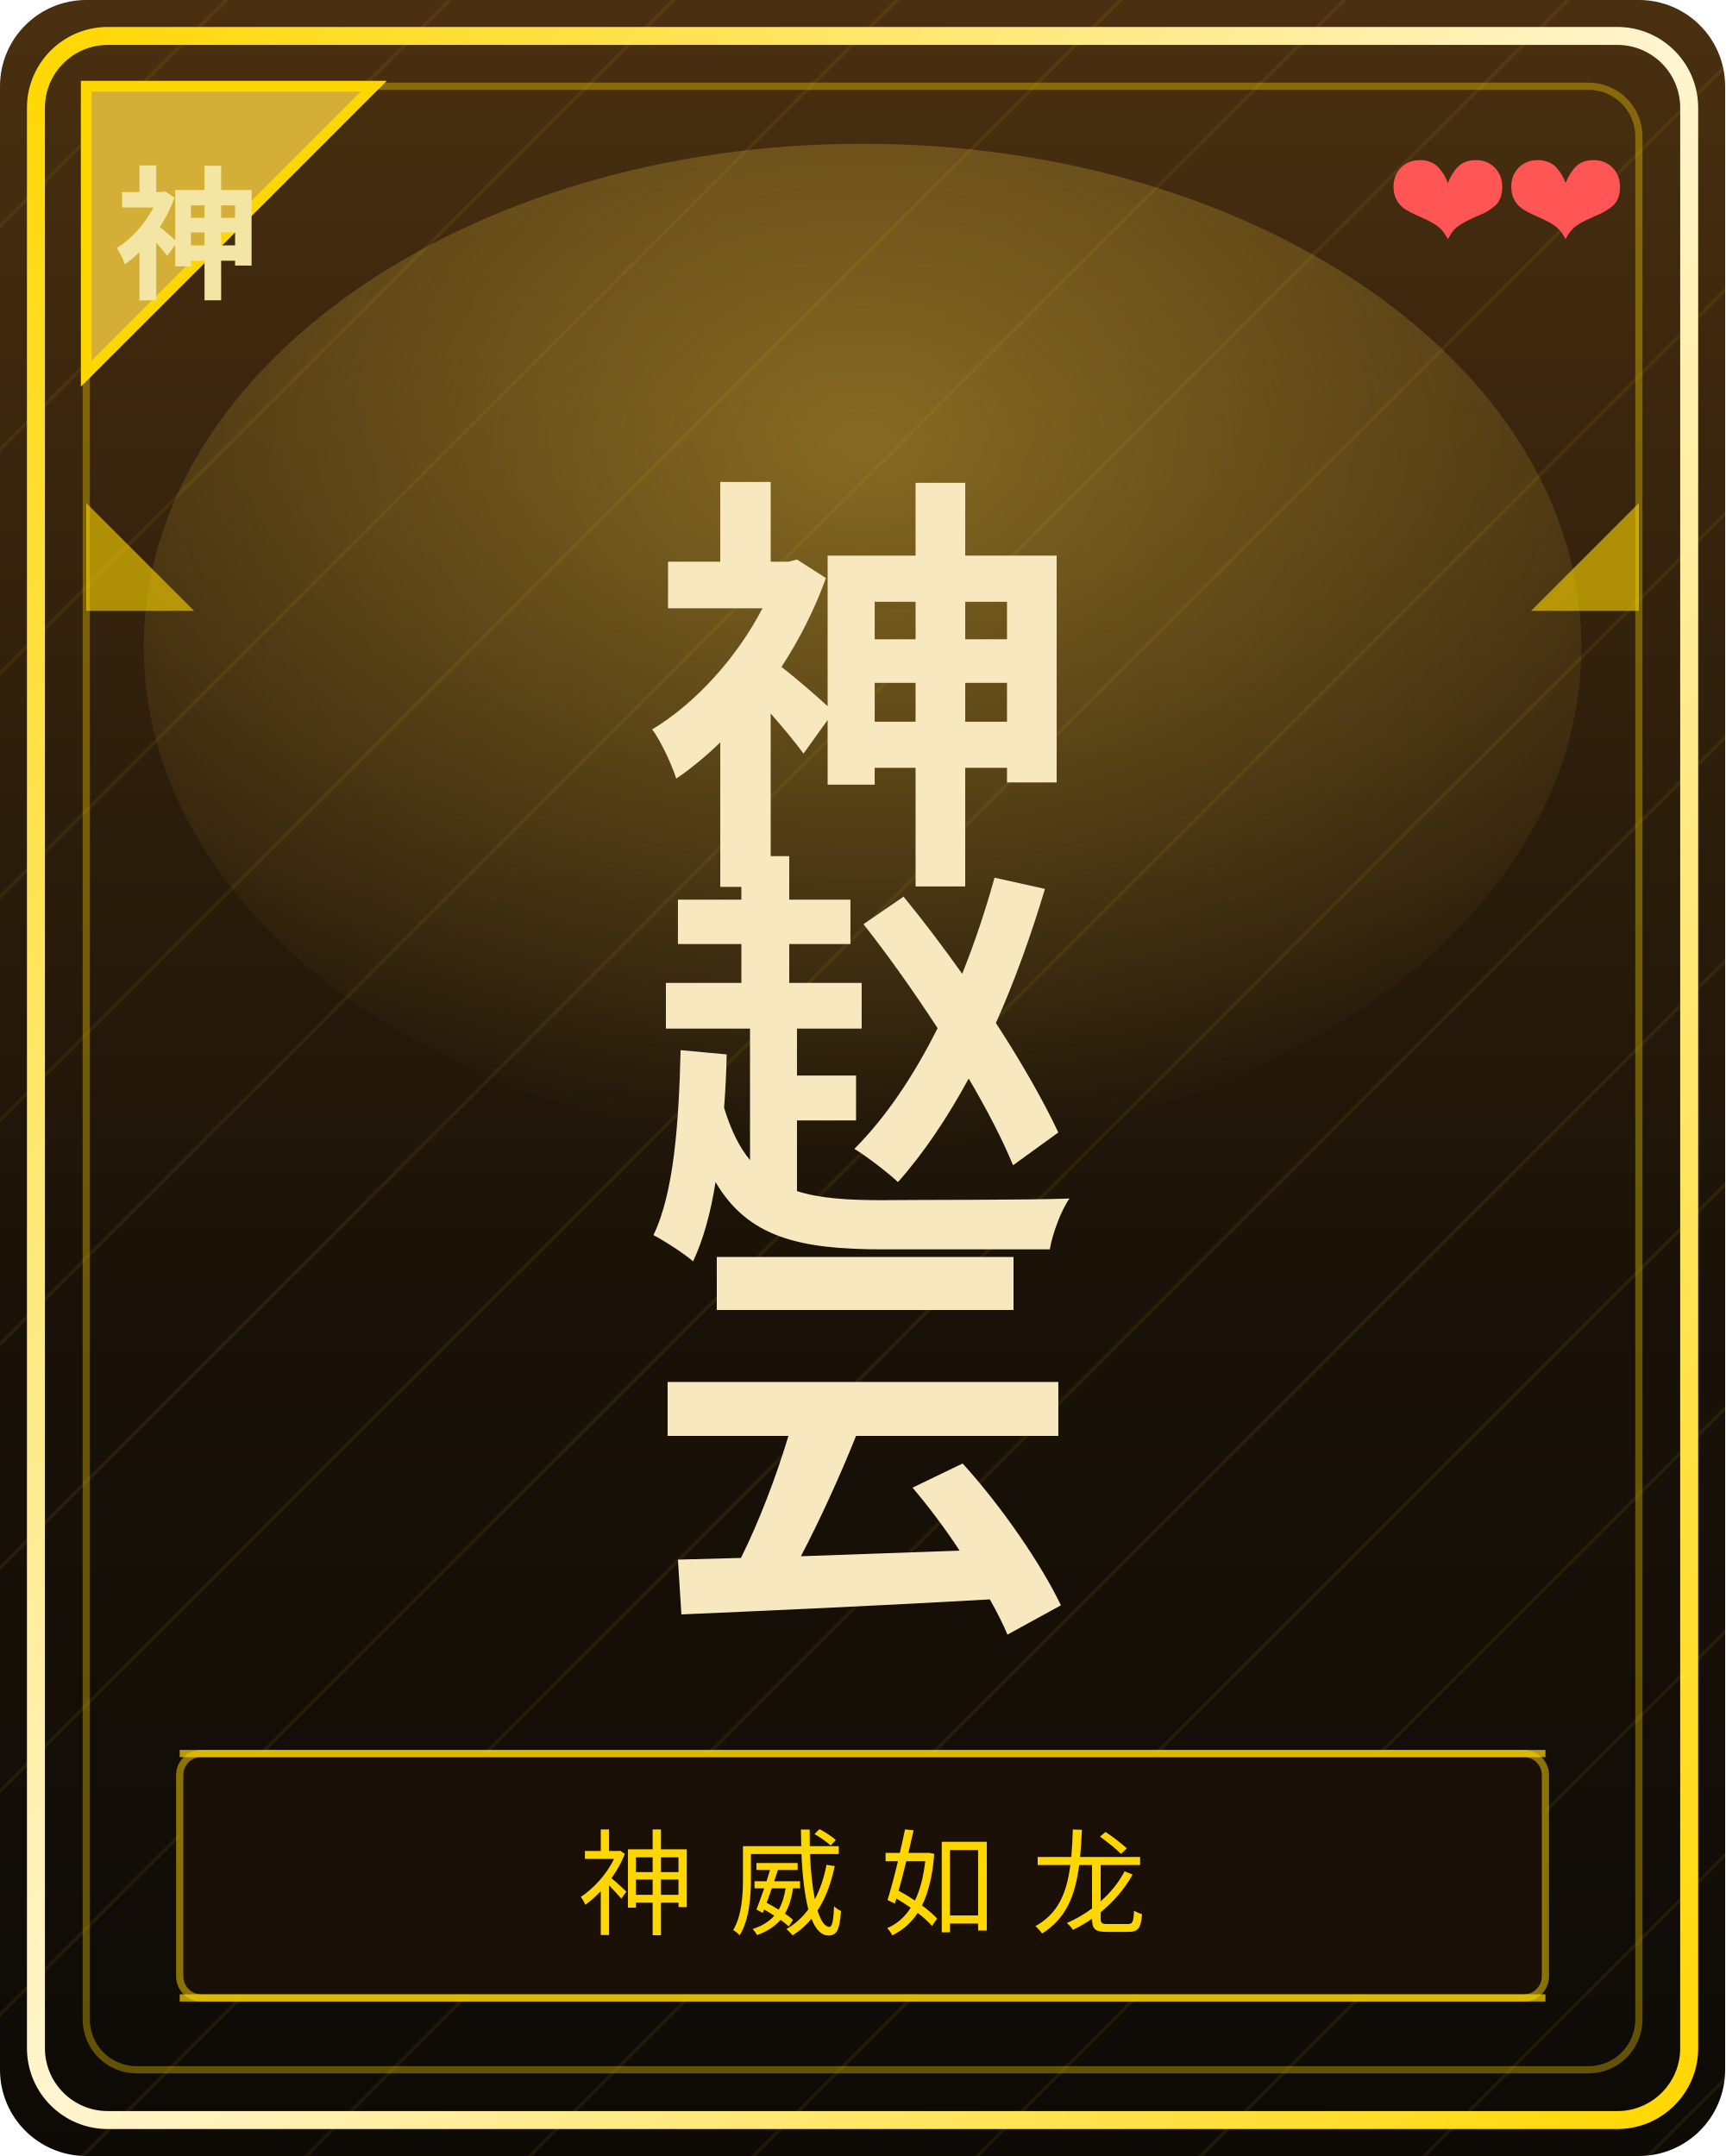
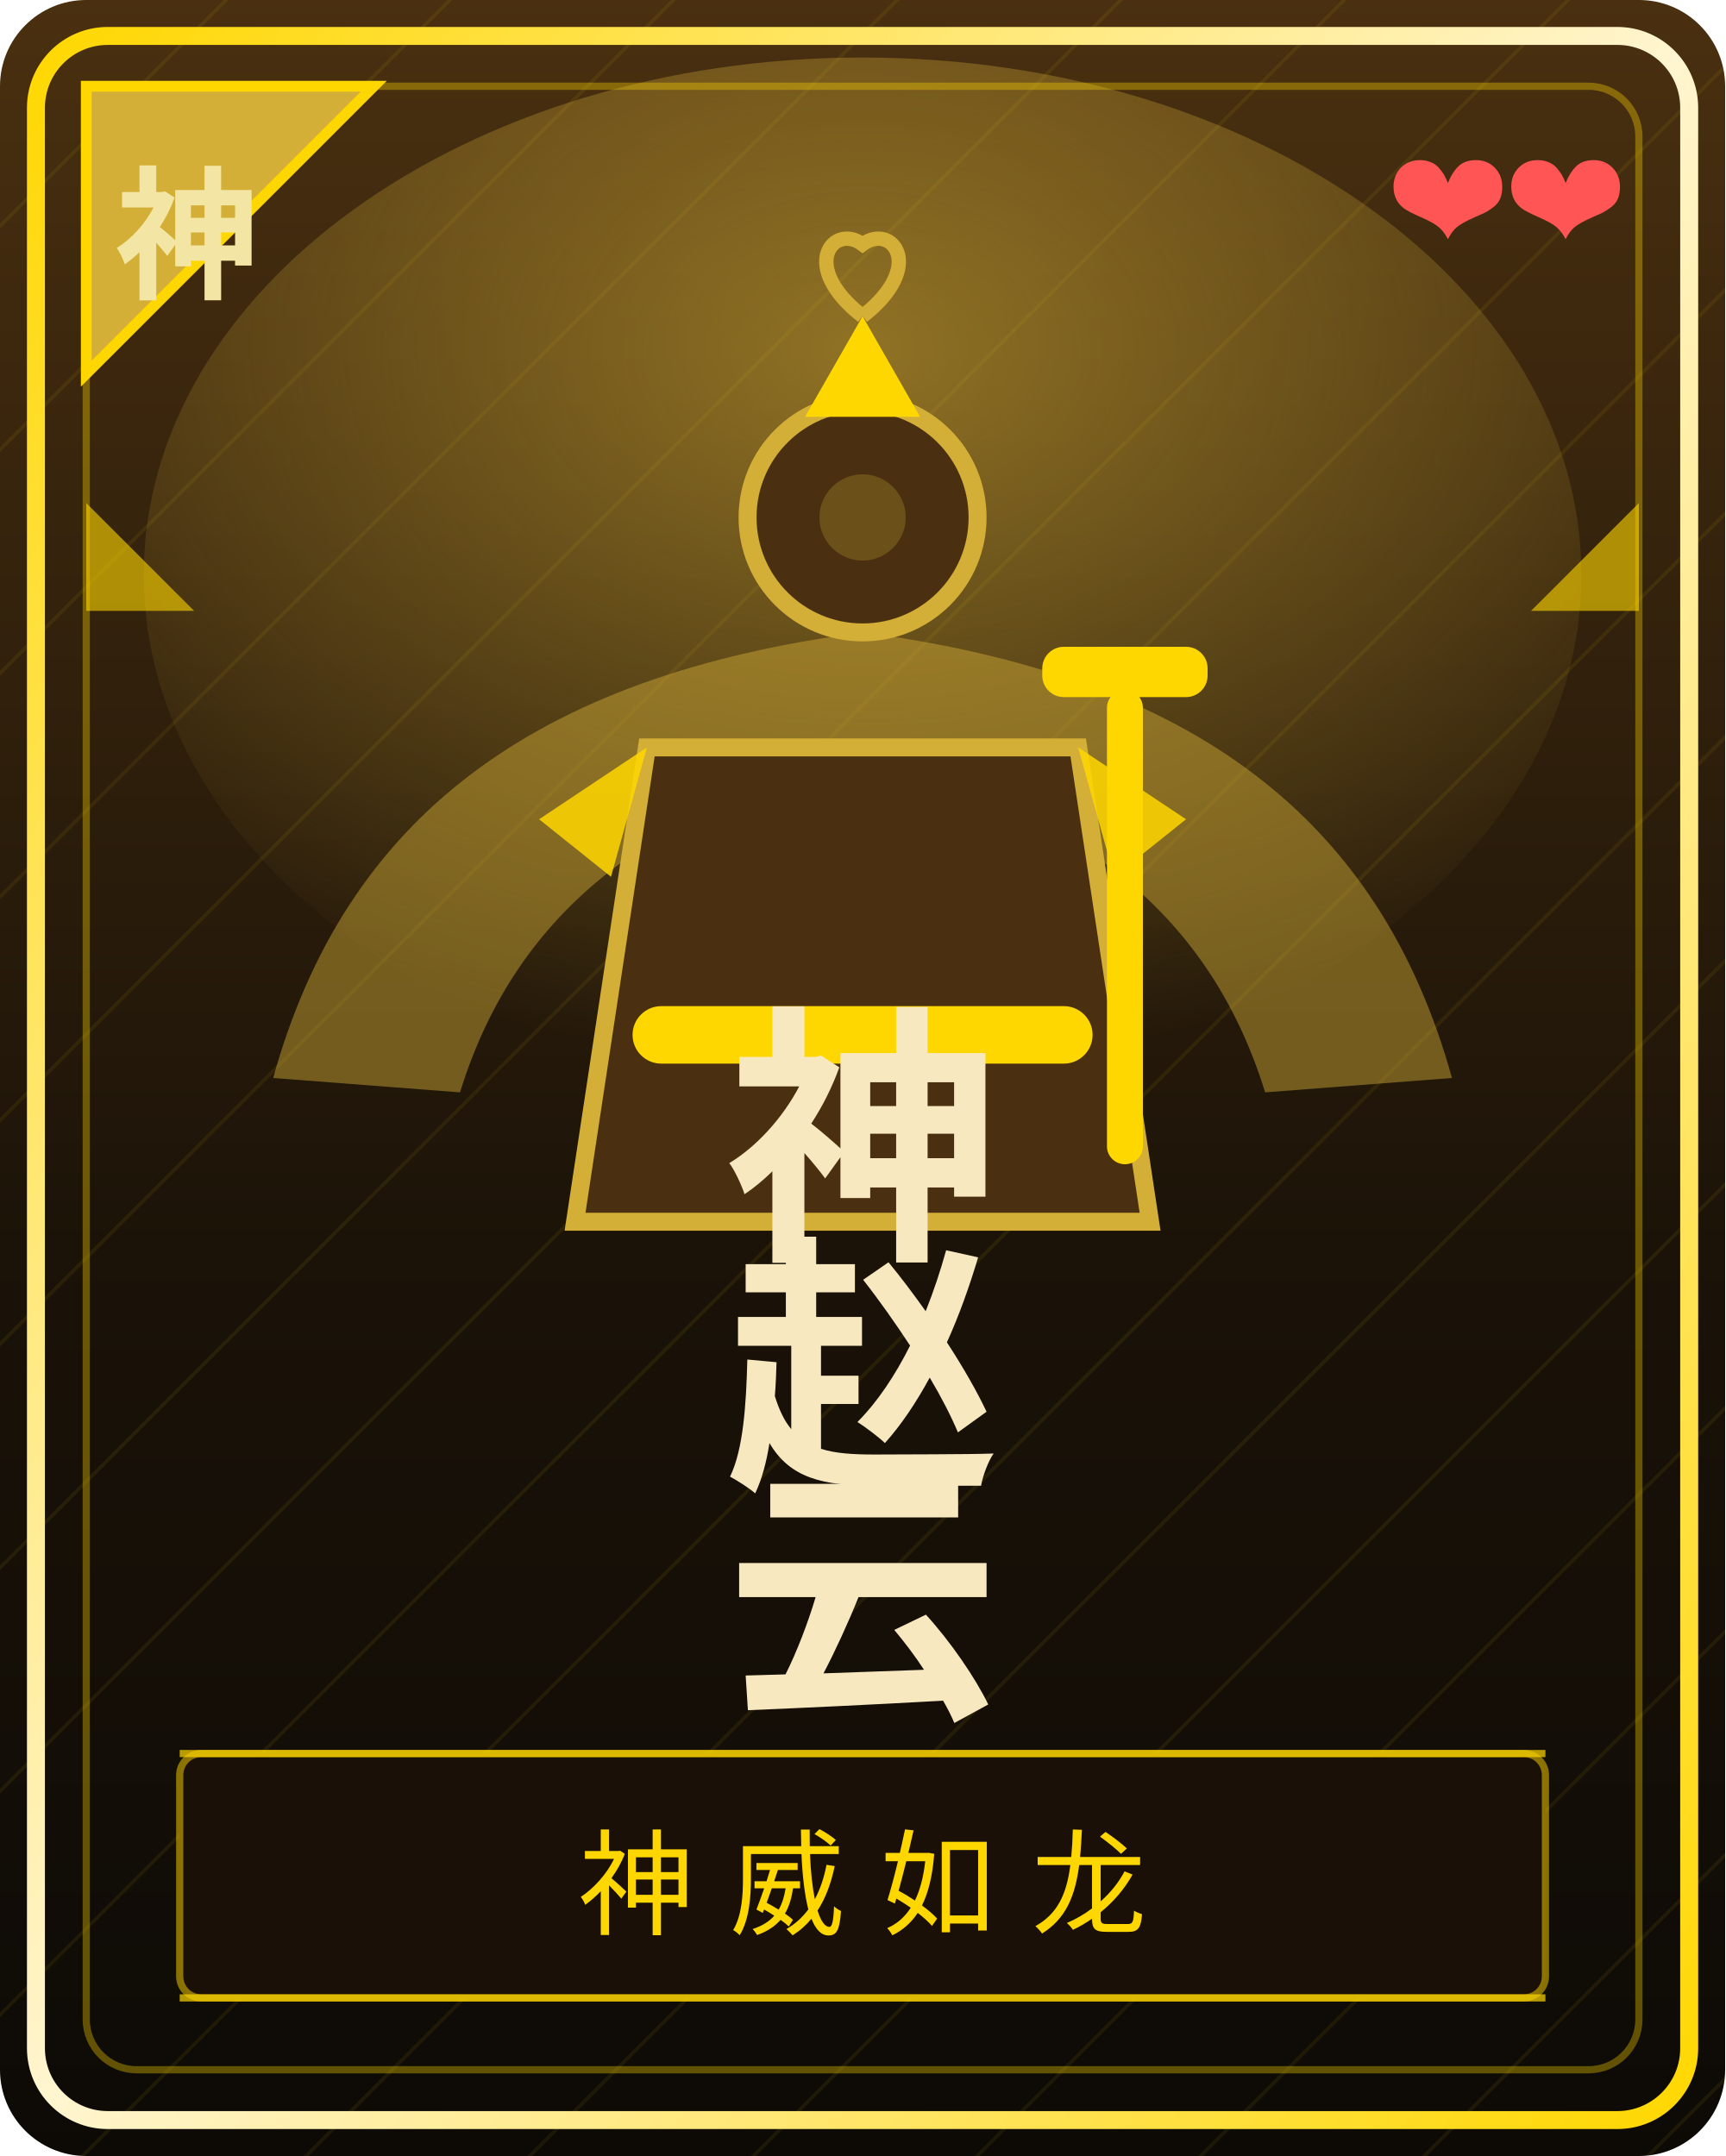
<svg xmlns="http://www.w3.org/2000/svg" width="240" height="300" viewBox="0 0 240 300">
  <defs>
    <linearGradient id="bg" x1="0" y1="0" x2="0" y2="1">
      <stop offset="0" stop-color="#4a3010" />
      <stop offset="0.6" stop-color="#1a1208" />
      <stop offset="1" stop-color="#0d0a06" />
    </linearGradient>
    <linearGradient id="frame" x1="0" y1="0" x2="1" y2="1">
      <stop offset="0" stop-color="#ffd700" />
      <stop offset="0.5" stop-color="#fff5d0" />
      <stop offset="1" stop-color="#ffd700" />
    </linearGradient>
-     <radialGradient id="glow" cx="0.5" cy="0.3" r="0.7">
-       <stop offset="0" stop-color="#d4af37" stop-opacity="0.5" />
+     <radialGradient id="glow" cx="0.5" cy="0.28" r="0.7">
+       <stop offset="0" stop-color="#d4af37" stop-opacity="0.55" />
      <stop offset="1" stop-color="#d4af37" stop-opacity="0" />
    </radialGradient>
    <pattern id="bgPattern" patternUnits="userSpaceOnUse" width="22" height="22" patternTransform="rotate(45)">
      <line x1="0" y1="0" x2="0" y2="22" stroke="#ffd700" stroke-opacity="0.07" stroke-width="1" />
    </pattern>
  </defs>
  <rect width="240" height="300" rx="12" fill="url(#bg)" />
  <rect width="240" height="300" rx="12" fill="url(#bgPattern)" />
-   <ellipse cx="120" cy="90" rx="100" ry="70" fill="url(#glow)" />
+   <ellipse cx="120" cy="80" rx="100" ry="72" fill="url(#glow)" />
+   <g transform="translate(120,92)">
+     <path d="M0,-4 C-46,2 -72,22 -82,58 L-56,60 C-48,34 -28,20 0,14 Z" fill="#d4af37" opacity="0.45" />
+     <path d="M0,-4 C46,2 72,22 82,58 L56,60 C48,34 28,20 0,14 Z" fill="#d4af37" opacity="0.45" />
+     <path d="M-30,12 L30,12 L40,78 L-40,78 Z" fill="#4a3010" stroke="#d4af37" stroke-width="2.5" />
+     <rect x="-32" y="48" width="64" height="8" rx="4" fill="#ffd700" />
+     <path d="M-30,12 L-45,22 L-35,30 Z" fill="#ffd700" opacity="0.85" />
+     <path d="M30,12 L45,22 L35,30 Z" fill="#ffd700" opacity="0.85" />
+     <circle cx="0" cy="-20" r="16" fill="#4a3010" stroke="#d4af37" stroke-width="2.5" />
+     <circle cx="0" cy="-20" r="6" fill="#d4af37" opacity="0.25" />
+     <path d="M-8,-34 L0,-48 L8,-34 Z" fill="#ffd700" />
+     <path d="M0,-48 C-9,-55 -4,-61 0,-58 C4,-61 9,-55 0,-48" stroke="#d4af37" stroke-width="2" fill="none" />
+     <rect x="34" y="4" width="5" height="66" rx="2.5" fill="#ffd700" />
+     <rect x="25" y="-2" width="23" height="7" rx="3" fill="#ffd700" />
+   </g>
+   <text x="120" y="172.3" text-anchor="middle" font-size="38" font-family="STKaiti,KaiTi,STSong,serif" font-weight="bold" fill="#f7e8c0" style="text-shadow:0 2px 8px rgba(0,0,0,.7);letter-spacing:3px">神</text>
+   <text x="120" y="204.3" text-anchor="middle" font-size="38" font-family="STKaiti,KaiTi,STSong,serif" font-weight="bold" fill="#f7e8c0" style="text-shadow:0 2px 8px rgba(0,0,0,.7);letter-spacing:3px">赵</text>
+   <text x="120" y="236.3" text-anchor="middle" font-size="38" font-family="STKaiti,KaiTi,STSong,serif" font-weight="bold" fill="#f7e8c0" style="text-shadow:0 2px 8px rgba(0,0,0,.7);letter-spacing:3px">云</text>
  <rect x="5" y="5" width="230" height="290" rx="10" fill="none" stroke="url(#frame)" stroke-width="2.5" />
  <rect x="12" y="12" width="216" height="276" rx="7" fill="none" stroke="#ffd700" stroke-opacity="0.35" stroke-width="1" />
  <polygon points="12,12 52,12 12,52" fill="#d4af37" stroke="#ffd700" stroke-width="1.5" />
  <text x="26" y="40" font-size="20" text-anchor="middle" font-family="STKaiti,KaiTi,serif" font-weight="bold" fill="#f3e5a3">神</text>
  <text x="226" y="34" font-size="18" text-anchor="end" fill="#ff5555">❤❤</text>
-   <text x="120" y="118" text-anchor="middle" font-size="60" font-family="STKaiti,KaiTi,STSong,serif" font-weight="bold" fill="#f7e8c0" style="text-shadow:0 2px 8px rgba(0,0,0,.7);letter-spacing:3px">神</text>
-   <text x="120" y="170" text-anchor="middle" font-size="60" font-family="STKaiti,KaiTi,STSong,serif" font-weight="bold" fill="#f7e8c0" style="text-shadow:0 2px 8px rgba(0,0,0,.7);letter-spacing:3px">赵</text>
-   <text x="120" y="222" text-anchor="middle" font-size="60" font-family="STKaiti,KaiTi,STSong,serif" font-weight="bold" fill="#f7e8c0" style="text-shadow:0 2px 8px rgba(0,0,0,.7);letter-spacing:3px">云</text>
  <rect x="25" y="244" width="190" height="34" rx="3" fill="#1a1008" stroke="#ffd700" stroke-opacity="0.5" />
  <line x1="25" y1="244" x2="215" y2="244" stroke="#ffd700" stroke-opacity="0.7" />
  <line x1="25" y1="278" x2="215" y2="278" stroke="#ffd700" stroke-opacity="0.7" />
  <text x="120" y="268" text-anchor="middle" font-size="16" font-family="STKaiti,KaiTi,STSong,serif" letter-spacing="5px" fill="#ffd700">神威如龙</text>
  <path d="M12 70 L12 85 L27 85 Z" fill="#ffd700" opacity="0.6" />
  <path d="M228 70 L228 85 L213 85 Z" fill="#ffd700" opacity="0.6" />
</svg>
